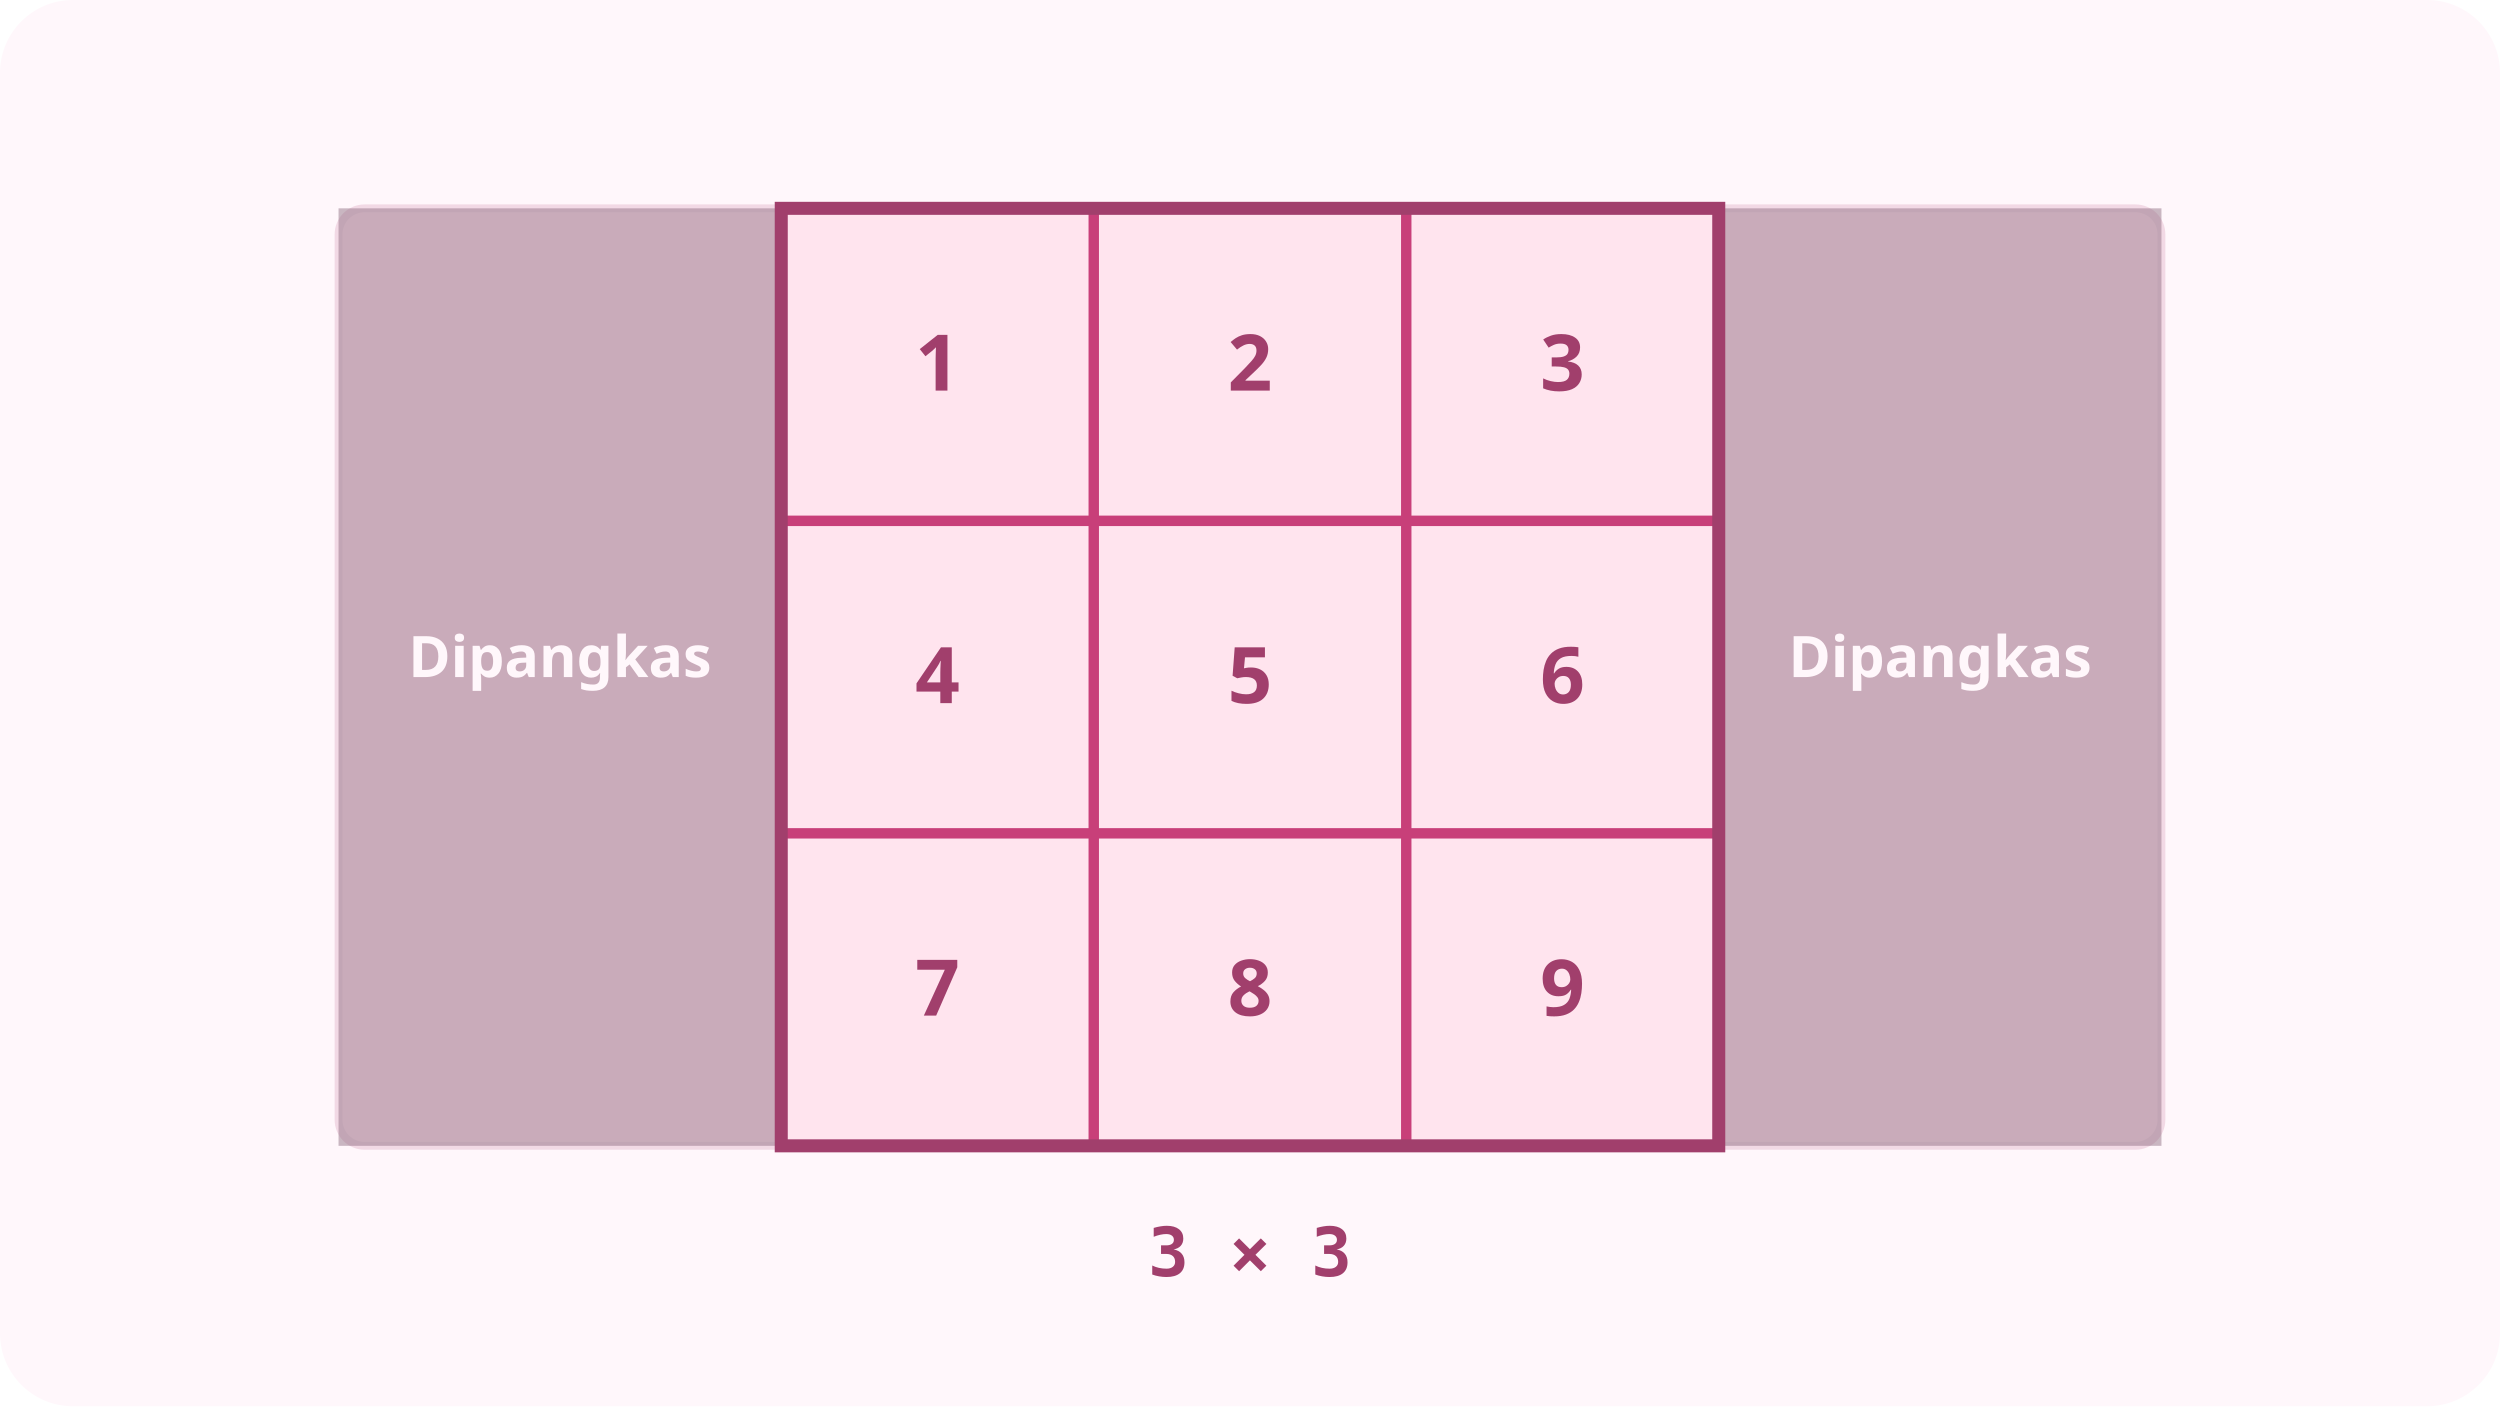
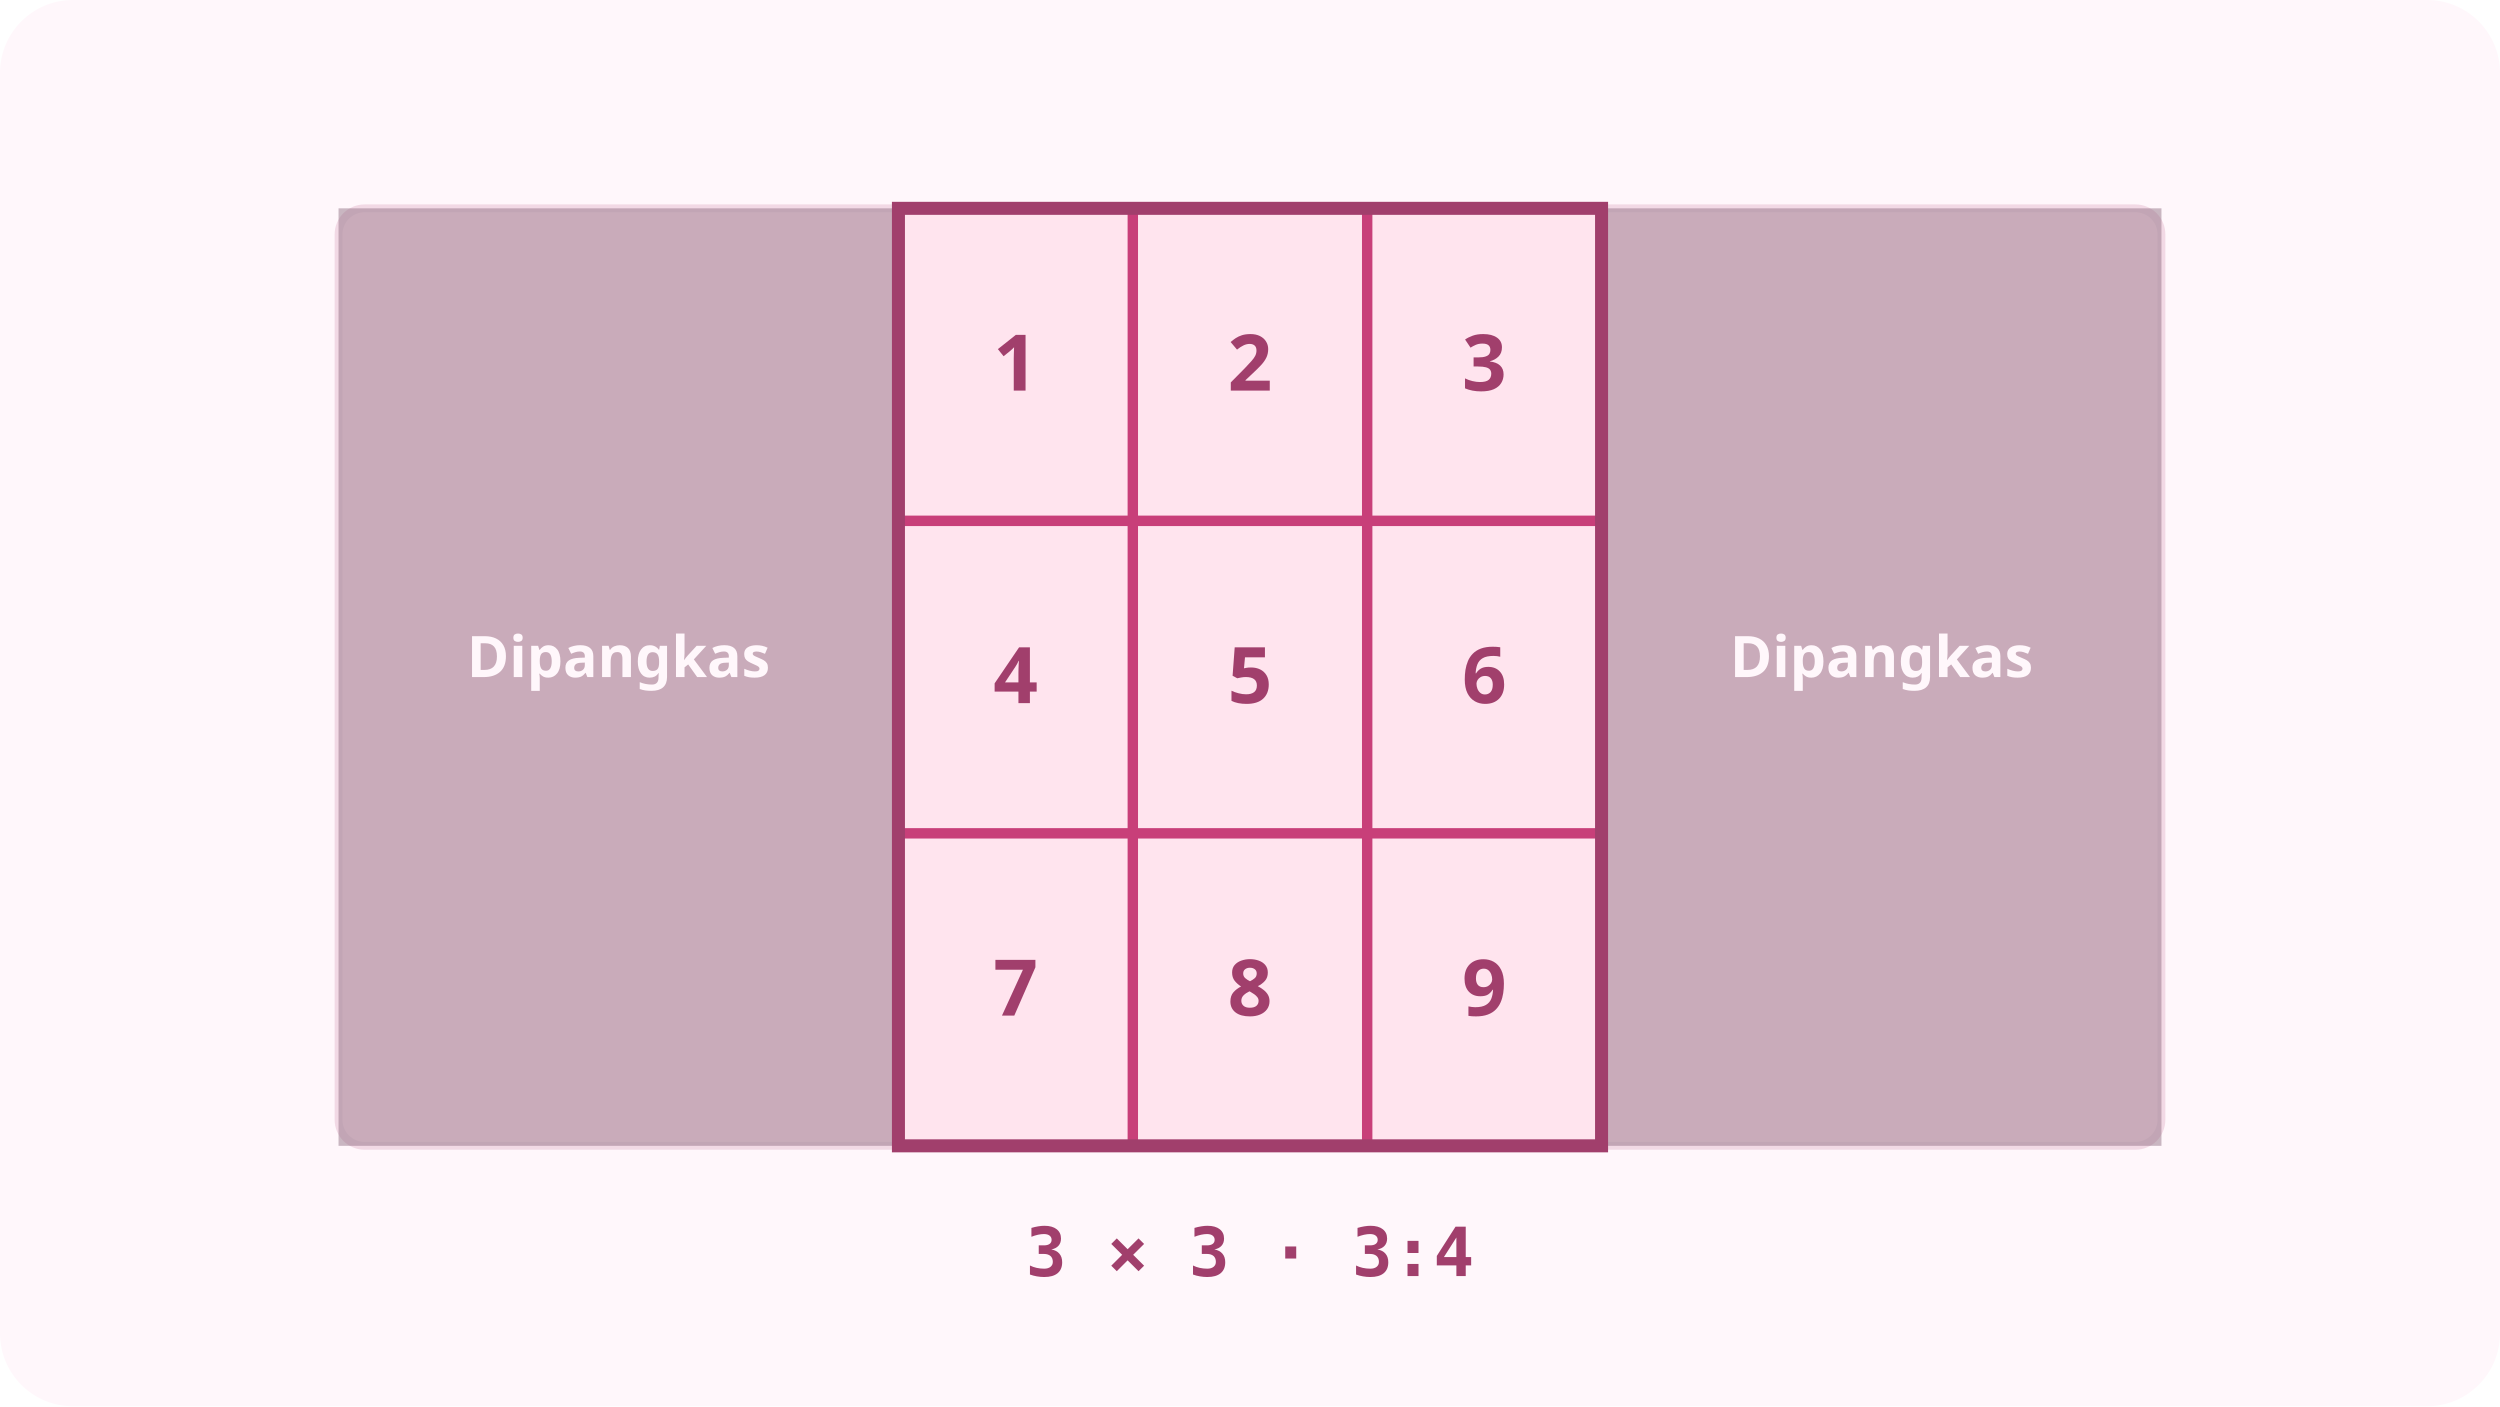
- <svg xmlns="http://www.w3.org/2000/svg" viewBox="0 0 960 540" role="img" aria-label="Grid 3 × 3 berisi potongan persegi, dipotong dari bagian tengah foto.">
+ <svg xmlns="http://www.w3.org/2000/svg" viewBox="0 0 960 540" role="img" aria-label="Grid 3 × 3 berisi potongan 3:4, dipotong dari bagian tengah foto.">
  <rect width="960" height="540" rx="28" fill="#fff7fb" />
  <rect x="130" y="80" width="700" height="360" rx="10" fill="#ffe4ee" stroke="#f2d9e5" stroke-width="3" />
-   <rect x="130" y="80" width="170.0" height="360" fill="#876579" opacity="0.45" />
-   <rect x="660.0" y="80" width="170.0" height="360" fill="#876579" opacity="0.45" />
-   <text x="215.0" y="260.0" fill="#fff7fb" font-size="22" font-weight="800" text-anchor="middle" font-family="system-ui,'PingFang SC','Noto Sans SC','Hiragino Sans',sans-serif">Dipangkas</text>
-   <text x="745.0" y="260.0" fill="#fff7fb" font-size="22" font-weight="800" text-anchor="middle" font-family="system-ui,'PingFang SC','Noto Sans SC','Hiragino Sans',sans-serif">Dipangkas</text>
-   <line x1="420.0" y1="80" x2="420.0" y2="440" stroke="#c83f79" stroke-width="4" stroke-linecap="round" />
-   <line x1="300.0" y1="200.0" x2="660.0" y2="200.0" stroke="#c83f79" stroke-width="4" stroke-linecap="round" />
-   <line x1="540.0" y1="80" x2="540.0" y2="440" stroke="#c83f79" stroke-width="4" stroke-linecap="round" />
-   <line x1="300.0" y1="320.0" x2="660.0" y2="320.0" stroke="#c83f79" stroke-width="4" stroke-linecap="round" />
-   <rect x="300.0" y="80" width="360" height="360" fill="none" stroke="#a13f6c" stroke-width="5" />
-   <text x="360.0" y="150.0" fill="#a13f6c" font-size="30" font-weight="800" text-anchor="middle" font-family="system-ui,'PingFang SC','Noto Sans SC','Hiragino Sans',sans-serif">1</text>
+   <rect x="130" y="80" width="215.0" height="360" fill="#876579" opacity="0.45" />
+   <rect x="615.0" y="80" width="215.0" height="360" fill="#876579" opacity="0.45" />
+   <text x="237.5" y="260.0" fill="#fff7fb" font-size="22" font-weight="800" text-anchor="middle" font-family="system-ui,'PingFang SC','Noto Sans SC','Hiragino Sans',sans-serif">Dipangkas</text>
+   <text x="722.5" y="260.0" fill="#fff7fb" font-size="22" font-weight="800" text-anchor="middle" font-family="system-ui,'PingFang SC','Noto Sans SC','Hiragino Sans',sans-serif">Dipangkas</text>
+   <line x1="435.0" y1="80" x2="435.0" y2="440" stroke="#c83f79" stroke-width="4" stroke-linecap="round" />
+   <line x1="345.0" y1="200.0" x2="615.0" y2="200.0" stroke="#c83f79" stroke-width="4" stroke-linecap="round" />
+   <line x1="525.0" y1="80" x2="525.0" y2="440" stroke="#c83f79" stroke-width="4" stroke-linecap="round" />
+   <line x1="345.0" y1="320.0" x2="615.0" y2="320.0" stroke="#c83f79" stroke-width="4" stroke-linecap="round" />
+   <rect x="345.0" y="80" width="270.0" height="360" fill="none" stroke="#a13f6c" stroke-width="5" />
+   <text x="390.0" y="150.0" fill="#a13f6c" font-size="30" font-weight="800" text-anchor="middle" font-family="system-ui,'PingFang SC','Noto Sans SC','Hiragino Sans',sans-serif">1</text>
  <text x="480.0" y="150.0" fill="#a13f6c" font-size="30" font-weight="800" text-anchor="middle" font-family="system-ui,'PingFang SC','Noto Sans SC','Hiragino Sans',sans-serif">2</text>
-   <text x="600.0" y="150.0" fill="#a13f6c" font-size="30" font-weight="800" text-anchor="middle" font-family="system-ui,'PingFang SC','Noto Sans SC','Hiragino Sans',sans-serif">3</text>
-   <text x="360.0" y="270.0" fill="#a13f6c" font-size="30" font-weight="800" text-anchor="middle" font-family="system-ui,'PingFang SC','Noto Sans SC','Hiragino Sans',sans-serif">4</text>
+   <text x="570.0" y="150.0" fill="#a13f6c" font-size="30" font-weight="800" text-anchor="middle" font-family="system-ui,'PingFang SC','Noto Sans SC','Hiragino Sans',sans-serif">3</text>
+   <text x="390.0" y="270.0" fill="#a13f6c" font-size="30" font-weight="800" text-anchor="middle" font-family="system-ui,'PingFang SC','Noto Sans SC','Hiragino Sans',sans-serif">4</text>
  <text x="480.0" y="270.0" fill="#a13f6c" font-size="30" font-weight="800" text-anchor="middle" font-family="system-ui,'PingFang SC','Noto Sans SC','Hiragino Sans',sans-serif">5</text>
-   <text x="600.0" y="270.0" fill="#a13f6c" font-size="30" font-weight="800" text-anchor="middle" font-family="system-ui,'PingFang SC','Noto Sans SC','Hiragino Sans',sans-serif">6</text>
-   <text x="360.0" y="390.0" fill="#a13f6c" font-size="30" font-weight="800" text-anchor="middle" font-family="system-ui,'PingFang SC','Noto Sans SC','Hiragino Sans',sans-serif">7</text>
+   <text x="570.0" y="270.0" fill="#a13f6c" font-size="30" font-weight="800" text-anchor="middle" font-family="system-ui,'PingFang SC','Noto Sans SC','Hiragino Sans',sans-serif">6</text>
+   <text x="390.0" y="390.0" fill="#a13f6c" font-size="30" font-weight="800" text-anchor="middle" font-family="system-ui,'PingFang SC','Noto Sans SC','Hiragino Sans',sans-serif">7</text>
  <text x="480.0" y="390.0" fill="#a13f6c" font-size="30" font-weight="800" text-anchor="middle" font-family="system-ui,'PingFang SC','Noto Sans SC','Hiragino Sans',sans-serif">8</text>
-   <text x="600.0" y="390.0" fill="#a13f6c" font-size="30" font-weight="800" text-anchor="middle" font-family="system-ui,'PingFang SC','Noto Sans SC','Hiragino Sans',sans-serif">9</text>
-   <text x="480" y="490" fill="#a13f6c" font-size="26" font-weight="800" text-anchor="middle" font-family="ui-monospace,Menlo,Consolas,monospace">3 × 3</text>
+   <text x="570.0" y="390.0" fill="#a13f6c" font-size="30" font-weight="800" text-anchor="middle" font-family="system-ui,'PingFang SC','Noto Sans SC','Hiragino Sans',sans-serif">9</text>
+   <text x="480" y="490" fill="#a13f6c" font-size="26" font-weight="800" text-anchor="middle" font-family="ui-monospace,Menlo,Consolas,monospace">3 × 3 · 3:4</text>
</svg>
